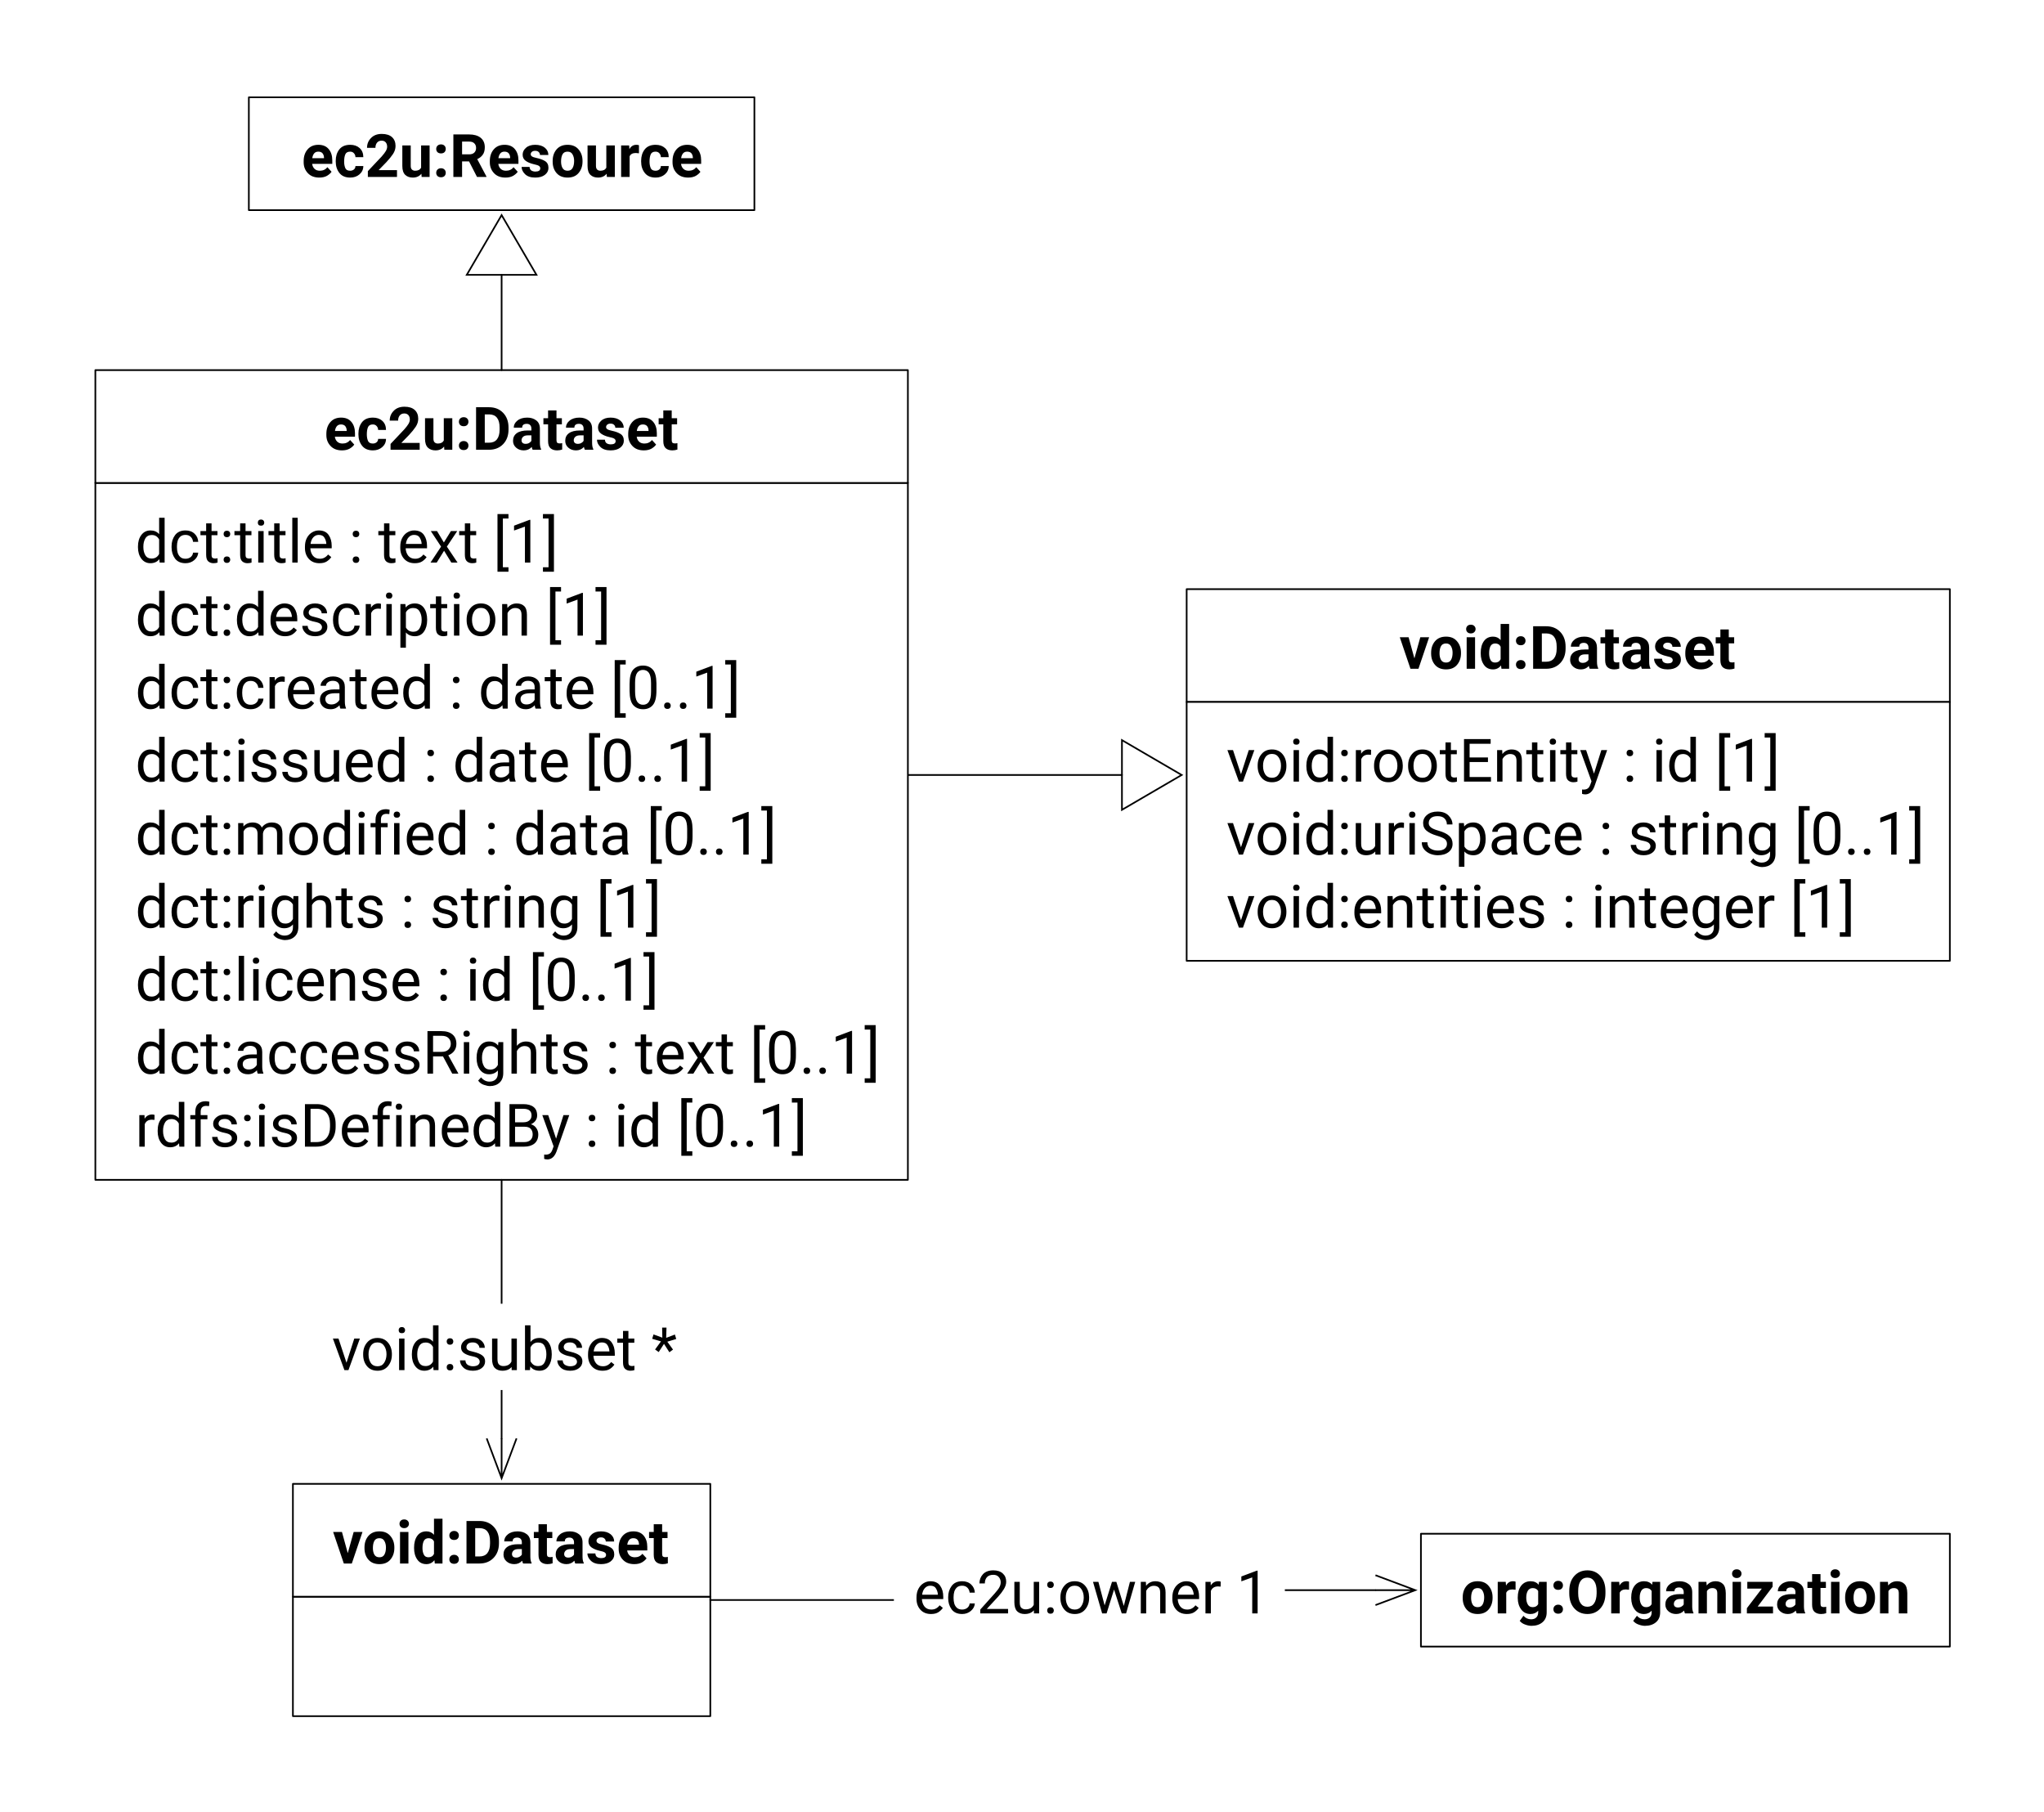
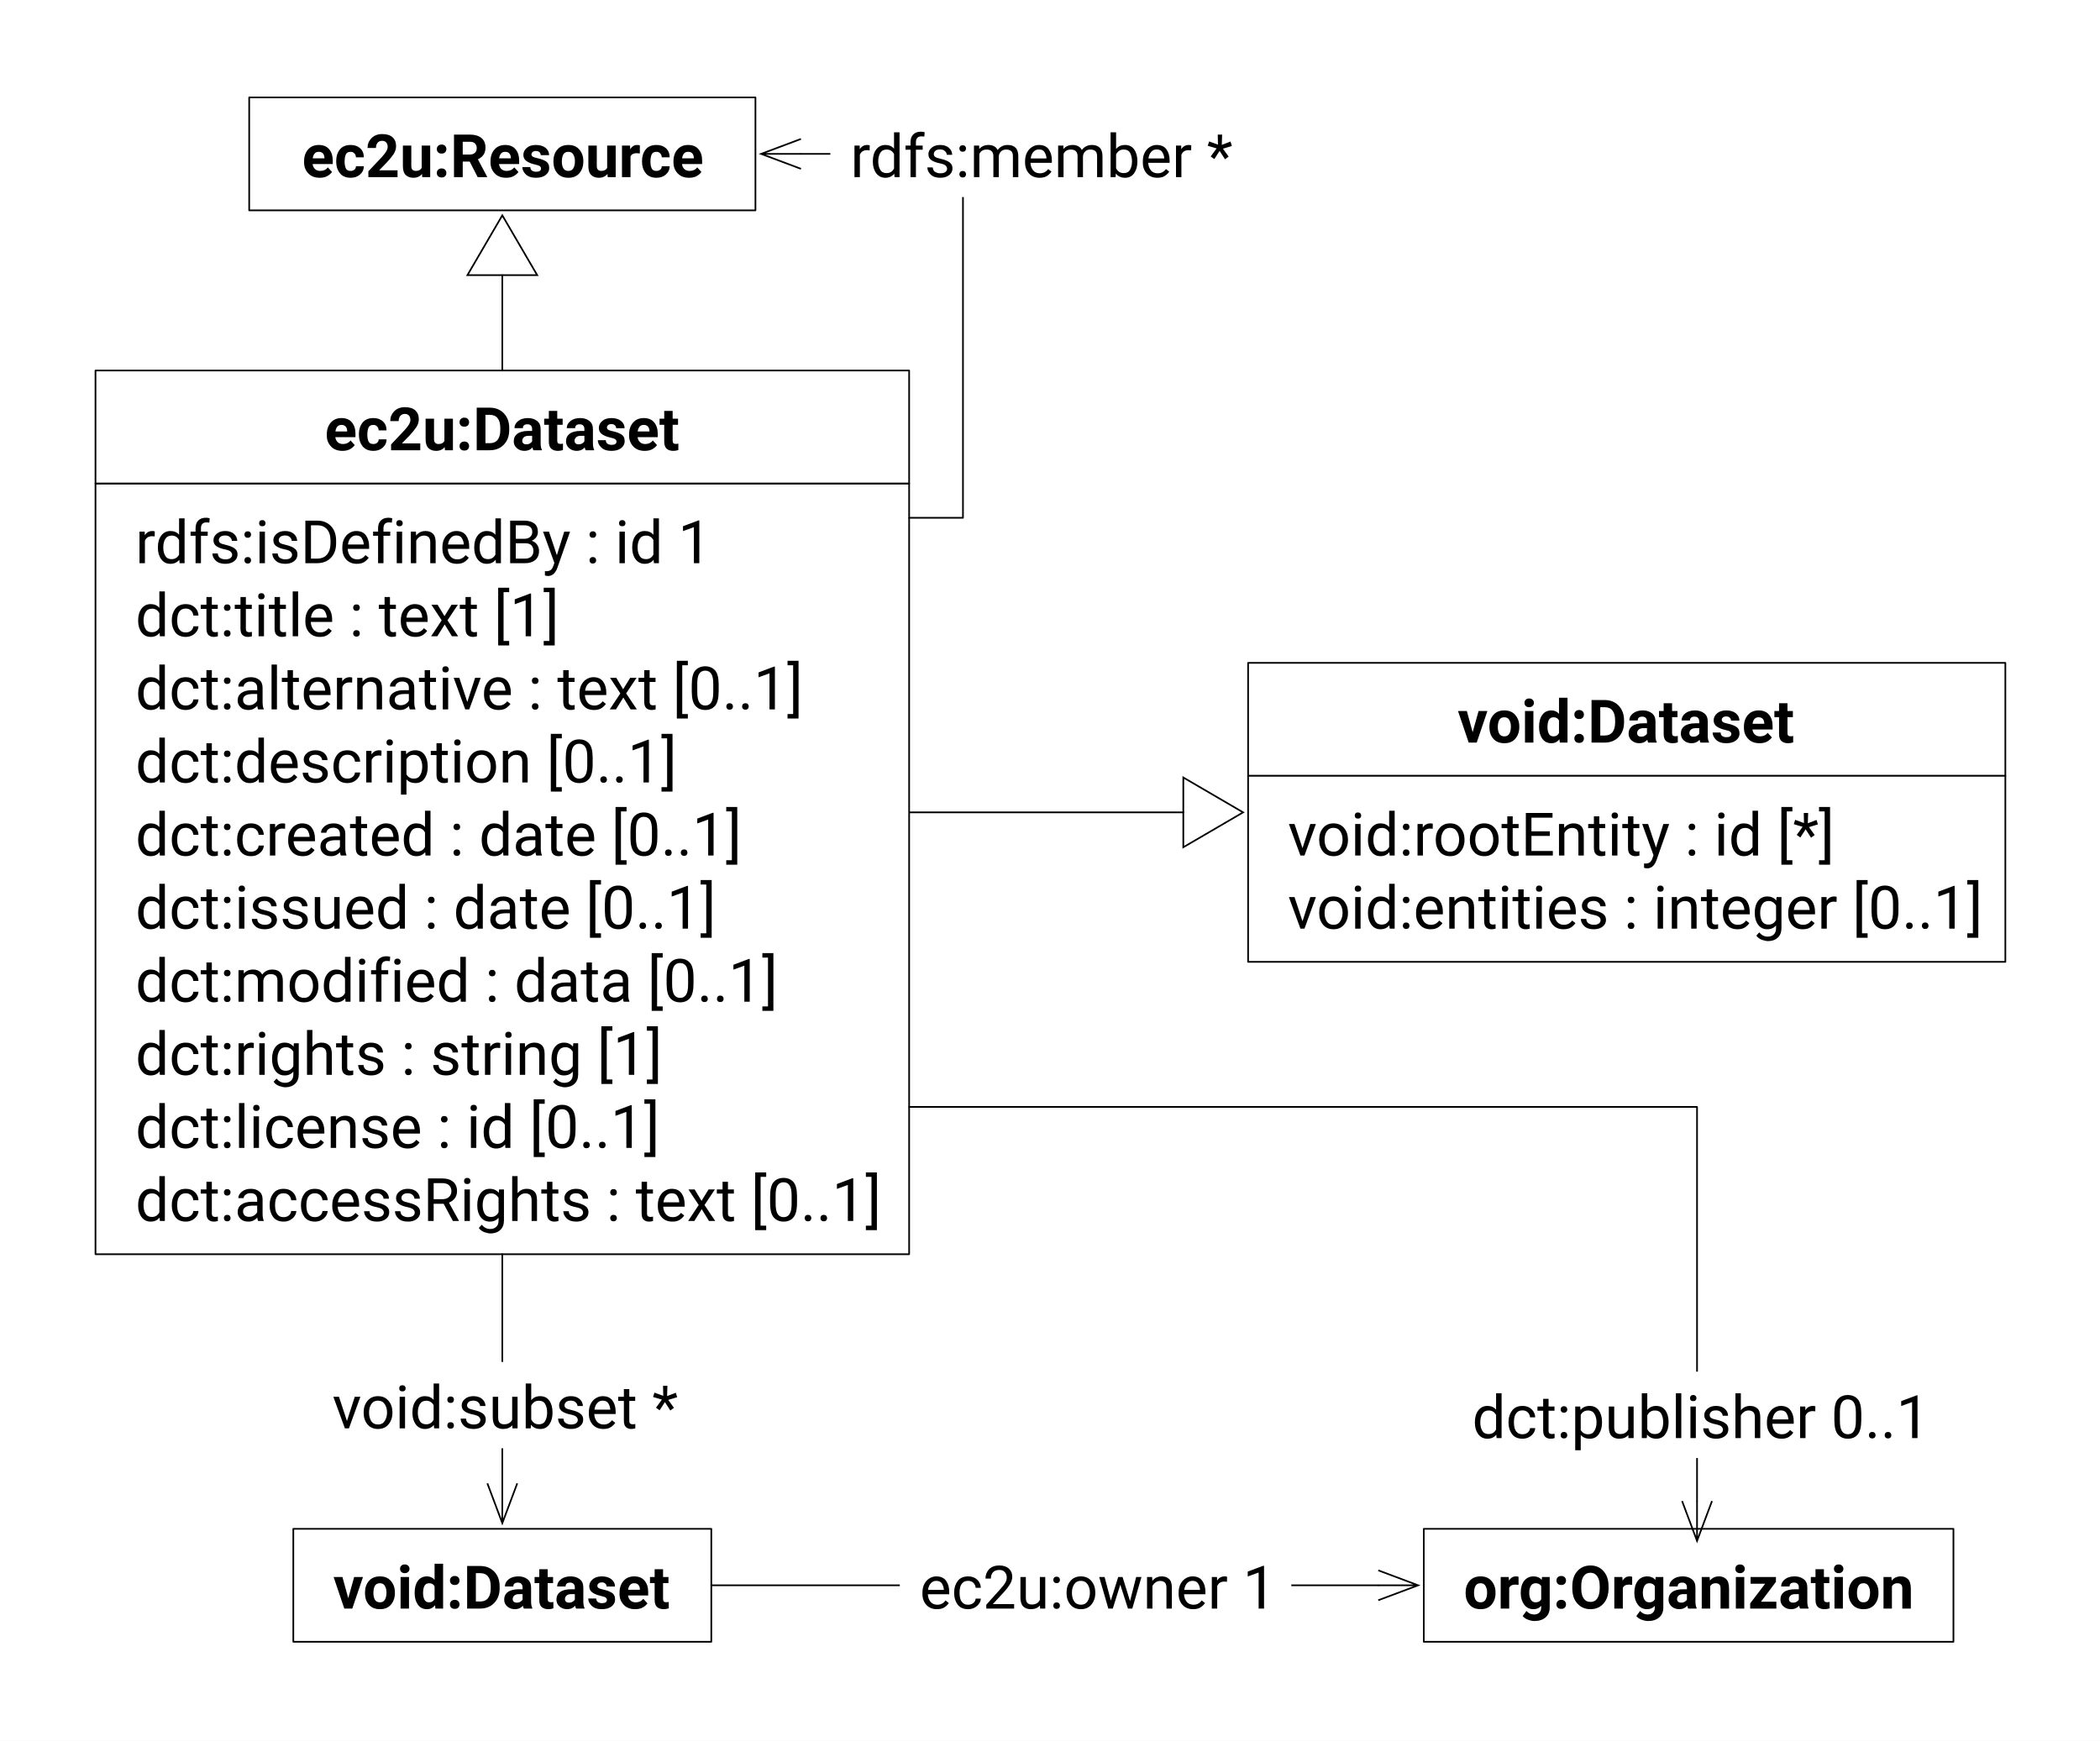
- <svg xmlns="http://www.w3.org/2000/svg" xmlns:xlink="http://www.w3.org/1999/xlink" version="1.1" viewBox="133 154 308 273" width="308" height="273">
+ <svg xmlns="http://www.w3.org/2000/svg" xmlns:xlink="http://www.w3.org/1999/xlink" version="1.1" viewBox="133 154 316 262" width="316" height="262">
  <defs>
    <marker orient="auto" overflow="visible" markerUnits="strokeWidth" id="UMLInheritance_Marker" stroke-linejoin="miter" stroke-miterlimit="10" viewBox="-1 -22 38 44" markerWidth="38" markerHeight="44" color="black">
      <g>
        <path d="M 36 0 L 0 -21 L 0 21 Z" fill="none" stroke="currentColor" stroke-width="1" />
      </g>
    </marker>
    <marker orient="auto" overflow="visible" markerUnits="strokeWidth" id="StickArrow_Marker" stroke-linejoin="miter" stroke-miterlimit="10" viewBox="-1 -10 26 20" markerWidth="26" markerHeight="20" color="black">
      <g>
        <path d="M 24 0 L 0 0 M 0 -9 L 24 0 L 0 9" fill="none" stroke="currentColor" stroke-width="1" />
      </g>
    </marker>
  </defs>
-   <g id="datasets" stroke-dasharray="none" fill-opacity="1" fill="none" stroke-opacity="1" stroke="none">
-     <rect fill="white" x="133" y="154" width="308" height="273" />
+   <g id="datasets" stroke-dasharray="none" stroke-opacity="1" fill="none" fill-opacity="1" stroke="none">
+     <rect fill="white" x="133" y="154" width="316" height="262" />
    <g id="datasets_Layer_1">
      <g id="Group_144">
        <g id="Graphic_145">
          <a xlink:href="https://www.w3.org/TR/void/#dataset">
-             <rect x="311.811" y="242.764" width="115.003" height="17" fill="white" />
-             <rect x="311.811" y="242.764" width="115.003" height="17" stroke="black" stroke-linecap="round" stroke-linejoin="round" stroke-width=".25" />
-             <text transform="translate(343.864 245.7638)" fill="black">
+             <rect x="320.809" y="253.764" width="113.949" height="17" fill="white" />
+             <rect x="320.809" y="253.764" width="113.949" height="17" stroke="black" stroke-linecap="round" stroke-linejoin="round" stroke-width=".25" />
+             <text transform="translate(352.3343 256.7638)" fill="black">
              <tspan font-family="Roboto" font-weight="bold" font-size="9" fill="black" x="0" y="9">
                                void:Dataset
                            </tspan>
            </text>
          </a>
        </g>
        <g id="Graphic_146">
-           <rect x="311.811" y="259.764" width="115.003" height="39" fill="white" />
-           <rect x="311.811" y="259.764" width="115.003" height="39" stroke="black" stroke-linecap="round" stroke-linejoin="round" stroke-width=".25" />
-           <text transform="translate(317.811 262.7638)" fill="black">
-             <tspan font-family="Roboto" font-size="9" fill="black" x="0" y="9">void:rootEntity : id [1]
+           <rect x="320.809" y="270.764" width="113.949" height="28" fill="white" />
+           <rect x="320.809" y="270.764" width="113.949" height="28" stroke="black" stroke-linecap="round" stroke-linejoin="round" stroke-width=".25" />
+           <text transform="translate(326.8087 273.7638)" fill="black">
+             <tspan font-family="Roboto" font-size="9" fill="black" x="0" y="9">void:rootEntity : id [*]
                        </tspan>
-             <tspan font-family="Roboto" font-size="9" fill="black" x="0" y="20">void:uriSpace : string
+             <tspan font-family="Roboto" font-size="9" fill="black" x="0" y="20">void:entities : integer
                            [0..1]
-                         </tspan>
-             <tspan font-family="Roboto" font-size="9" fill="black" x="0" y="31">void:entities : integer
-                             [1]
                        </tspan>
          </text>
        </g>
      </g>
      <g id="Group_140">
        <g id="Graphic_141">
          <a xlink:href="resources.svg">
            <rect x="170.497" y="168.661" width="76.179" height="17" fill="white" />
            <rect x="170.497" y="168.661" width="76.179" height="17" stroke="black" stroke-linecap="round" stroke-linejoin="round" stroke-width=".25" />
            <text transform="translate(176.4967 171.6614)" fill="black">
              <tspan font-family="Roboto" font-weight="bold" font-size="9" fill="black" x="1.934" y="9">ec2u:Resource
                            </tspan>
            </text>
          </a>
        </g>
      </g>
      <g id="Line_139">
-         <line x1="269.803" y1="270.764" x2="302.061" y2="270.764" marker-end="url(#UMLInheritance_Marker)" stroke="black" stroke-linecap="round" stroke-linejoin="round" stroke-width=".25" />
+         <line x1="269.803" y1="276.264" x2="311.059" y2="276.264" marker-end="url(#UMLInheritance_Marker)" stroke="black" stroke-linecap="round" stroke-linejoin="round" stroke-width=".25" />
      </g>
      <g id="Group_135">
        <g id="Graphic_176">
-           <rect x="147.369" y="226.764" width="122.435" height="105" fill="white" />
-           <rect x="147.369" y="226.764" width="122.435" height="105" stroke="black" stroke-linecap="round" stroke-linejoin="round" stroke-width=".25" />
+           <rect x="147.369" y="226.764" width="122.435" height="116" fill="white" />
+           <rect x="147.369" y="226.764" width="122.435" height="116" stroke="black" stroke-linecap="round" stroke-linejoin="round" stroke-width=".25" />
          <text transform="translate(153.3689 229.7638)" fill="black">
-             <tspan font-family="Roboto" font-size="9" fill="black" x="0" y="9">dct:title : text [1]</tspan>
-             <tspan font-family="Roboto" font-size="9" fill="black" x="0" y="20">dct:description [1]</tspan>
-             <tspan font-family="Roboto" font-size="9" fill="black" x="0" y="31">dct:created : date [0..1]
+             <tspan font-family="Roboto" font-size="9" fill="black" x="0" y="9">rdfs:isDefinedBy : id 1
                        </tspan>
-             <tspan font-family="Roboto" font-size="9" fill="black" x="0" y="42">dct:issued : date [0..1]
-                         </tspan>
-             <tspan font-family="Roboto" font-size="9" fill="black" x="0" y="53">dct:modified : data [0..1]
-                         </tspan>
-             <tspan font-family="Roboto" font-size="9" fill="black" x="0" y="64">dct:rights : string [1]
-                         </tspan>
-             <tspan font-family="Roboto" font-size="9" fill="black" x="0" y="75">dct:license : id [0..1]
-                         </tspan>
-             <tspan font-family="Roboto" font-size="9" fill="black" x="0" y="86">dct:accessRights : text
+             <tspan font-family="Roboto" font-size="9" fill="black" x="0" y="20">dct:title : text [1]</tspan>
+             <tspan font-family="Roboto" font-size="9" fill="black" x="0" y="31">dct:alternative : text
                            [0..1]
                        </tspan>
-             <tspan font-family="Roboto" font-size="9" fill="black" x="0" y="97">rdfs:isDefinedBy : id
+             <tspan font-family="Roboto" font-size="9" fill="black" x="0" y="42">dct:description [0..1]
+                         </tspan>
+             <tspan font-family="Roboto" font-size="9" fill="black" x="0" y="53">dct:created : date [0..1]
+                         </tspan>
+             <tspan font-family="Roboto" font-size="9" fill="black" x="0" y="64">dct:issued : date [0..1]
+                         </tspan>
+             <tspan font-family="Roboto" font-size="9" fill="black" x="0" y="75">dct:modified : data [0..1]
+                         </tspan>
+             <tspan font-family="Roboto" font-size="9" fill="black" x="0" y="86">dct:rights : string [1]
+                         </tspan>
+             <tspan font-family="Roboto" font-size="9" fill="black" x="0" y="97">dct:license : id [0..1]
+                         </tspan>
+             <tspan font-family="Roboto" font-size="9" fill="black" x="0" y="108">dct:accessRights : text
                            [0..1]
                        </tspan>
          </text>
        </g>
        <g id="Graphic_136">
          <rect x="147.369" y="209.764" width="122.435" height="17" fill="white" />
          <rect x="147.369" y="209.764" width="122.435" height="17" stroke="black" stroke-linecap="round" stroke-linejoin="round" stroke-width=".25" />
          <text transform="translate(153.3689 212.7638)" fill="black">
            <tspan font-family="Roboto" font-weight="bold" font-size="9" fill="black" x="28.479" y="9">
                            ec2u:Dataset
                        </tspan>
          </text>
        </g>
      </g>
      <g id="Line_134">
        <line x1="208.586" y1="209.764" x2="208.586" y2="195.411" marker-end="url(#UMLInheritance_Marker)" stroke="black" stroke-linecap="round" stroke-linejoin="round" stroke-width=".25" />
      </g>
      <g id="Group_164">
-         <g id="Graphic_166">
-           <rect x="177.137" y="394.571" width="62.897" height="18" fill="white" />
-           <rect x="177.137" y="394.571" width="62.897" height="18" stroke="black" stroke-linecap="round" stroke-linejoin="round" stroke-width=".25" />
-         </g>
        <g id="Graphic_165">
-           <rect x="177.137" y="377.571" width="62.897" height="17" fill="white" />
-           <rect x="177.137" y="377.571" width="62.897" height="17" stroke="black" stroke-linecap="round" stroke-linejoin="round" stroke-width=".25" />
-           <text transform="translate(183.1375 380.5709)" fill="black">
+           <rect x="177.137" y="384.094" width="62.897" height="17" fill="white" />
+           <rect x="177.137" y="384.094" width="62.897" height="17" stroke="black" stroke-linecap="round" stroke-linejoin="round" stroke-width=".25" />
+           <text transform="translate(183.1375 387.0945)" fill="black">
            <tspan font-family="Roboto" font-weight="bold" font-size="9" fill="black" x="0" y="9">
                            void:Dataset
                        </tspan>
          </text>
        </g>
      </g>
      <g id="Line_163">
-         <line x1="208.586" y1="331.764" x2="208.586" y2="370.721" marker-end="url(#StickArrow_Marker)" stroke="black" stroke-linecap="round" stroke-linejoin="round" stroke-width=".25" />
+         <line x1="208.586" y1="342.764" x2="208.586" y2="377.245" marker-end="url(#StickArrow_Marker)" stroke="black" stroke-linecap="round" stroke-linejoin="round" stroke-width=".25" />
      </g>
      <g id="Graphic_162">
-         <rect x="180.023" y="350.432" width="57.126" height="13" fill="white" />
-         <text transform="translate(183.0232 351.432)" fill="black">
+         <rect x="180.023" y="358.973" width="57.126" height="13" fill="white" />
+         <text transform="translate(183.0232 359.9725)" fill="black">
          <tspan font-family="Roboto" font-size="9" fill="black" x="0" y="9">void:subset *</tspan>
        </text>
      </g>
      <g id="Line_161">
-         <path d="M 240.035 395.071 L 293.135 395.071 L 293.135 393.587 L 340.262 393.587" marker-end="url(#StickArrow_Marker)" stroke="black" stroke-linecap="round" stroke-linejoin="round" stroke-width=".25" />
+         <line x1="240.035" y1="392.594" x2="340.394" y2="392.594" marker-end="url(#StickArrow_Marker)" stroke="black" stroke-linecap="round" stroke-linejoin="round" stroke-width=".25" />
      </g>
      <g id="Graphic_160">
-         <rect x="267.697" y="387.087" width="58.91" height="13" fill="white" />
-         <text transform="translate(270.6968 388.0866)" fill="black">
+         <rect x="268.399" y="386.094" width="58.91" height="13" fill="white" />
+         <text transform="translate(271.399 387.0945)" fill="black">
          <tspan font-family="Roboto" font-size="9" fill="black" x="0" y="9">ec2u:owner 1</tspan>
        </text>
      </g>
      <g id="Group_169">
        <g id="Graphic_170">
          <a xlink:href="agents.svg">
-             <rect x="347.112" y="385.087" width="79.702" height="17" fill="white" />
-             <rect x="347.112" y="385.087" width="79.702" height="17" stroke="black" stroke-linecap="round" stroke-linejoin="round" stroke-width=".25" />
-             <text transform="translate(353.1123 388.0866)" fill="black">
+             <rect x="347.244" y="384.094" width="79.702" height="17" fill="white" />
+             <rect x="347.244" y="384.094" width="79.702" height="17" stroke="black" stroke-linecap="round" stroke-linejoin="round" stroke-width=".25" />
+             <text transform="translate(353.2441 387.0945)" fill="black">
              <tspan font-family="Roboto" font-weight="bold" font-size="9" fill="black" x="0" y="9">
                                org:Organization
                            </tspan>
            </text>
          </a>
        </g>
      </g>
+       <g id="Line_177">
+         <path d="M 269.803 320.597 L 388.364 320.597 L 388.364 379.914" marker-end="url(#StickArrow_Marker)" stroke="black" stroke-linecap="round" stroke-linejoin="round" stroke-width=".25" />
+       </g>
+       <g id="Graphic_178">
+         <rect x="351.515" y="360.44" width="73.698" height="13" fill="white" />
+         <text transform="translate(354.5147 361.4403)" fill="black">
+           <tspan font-family="Roboto" font-size="9" fill="black" x="0" y="9">dct:publisher 0..1</tspan>
+         </text>
+       </g>
+       <g id="Line_179">
+         <path d="M 269.803 231.93 L 277.904 231.93 L 277.904 177.161 L 253.526 177.161" marker-end="url(#StickArrow_Marker)" stroke="black" stroke-linecap="round" stroke-linejoin="round" stroke-width=".25" />
+       </g>
+       <g id="Graphic_180">
+         <rect x="257.953" y="170.661" width="62.742" height="13" fill="white" />
+         <text transform="translate(260.9528 171.6614)" fill="black">
+           <tspan font-family="Roboto" font-size="9" fill="black" x="0" y="9">rdfs:member *</tspan>
+         </text>
+       </g>
    </g>
  </g>
</svg>
